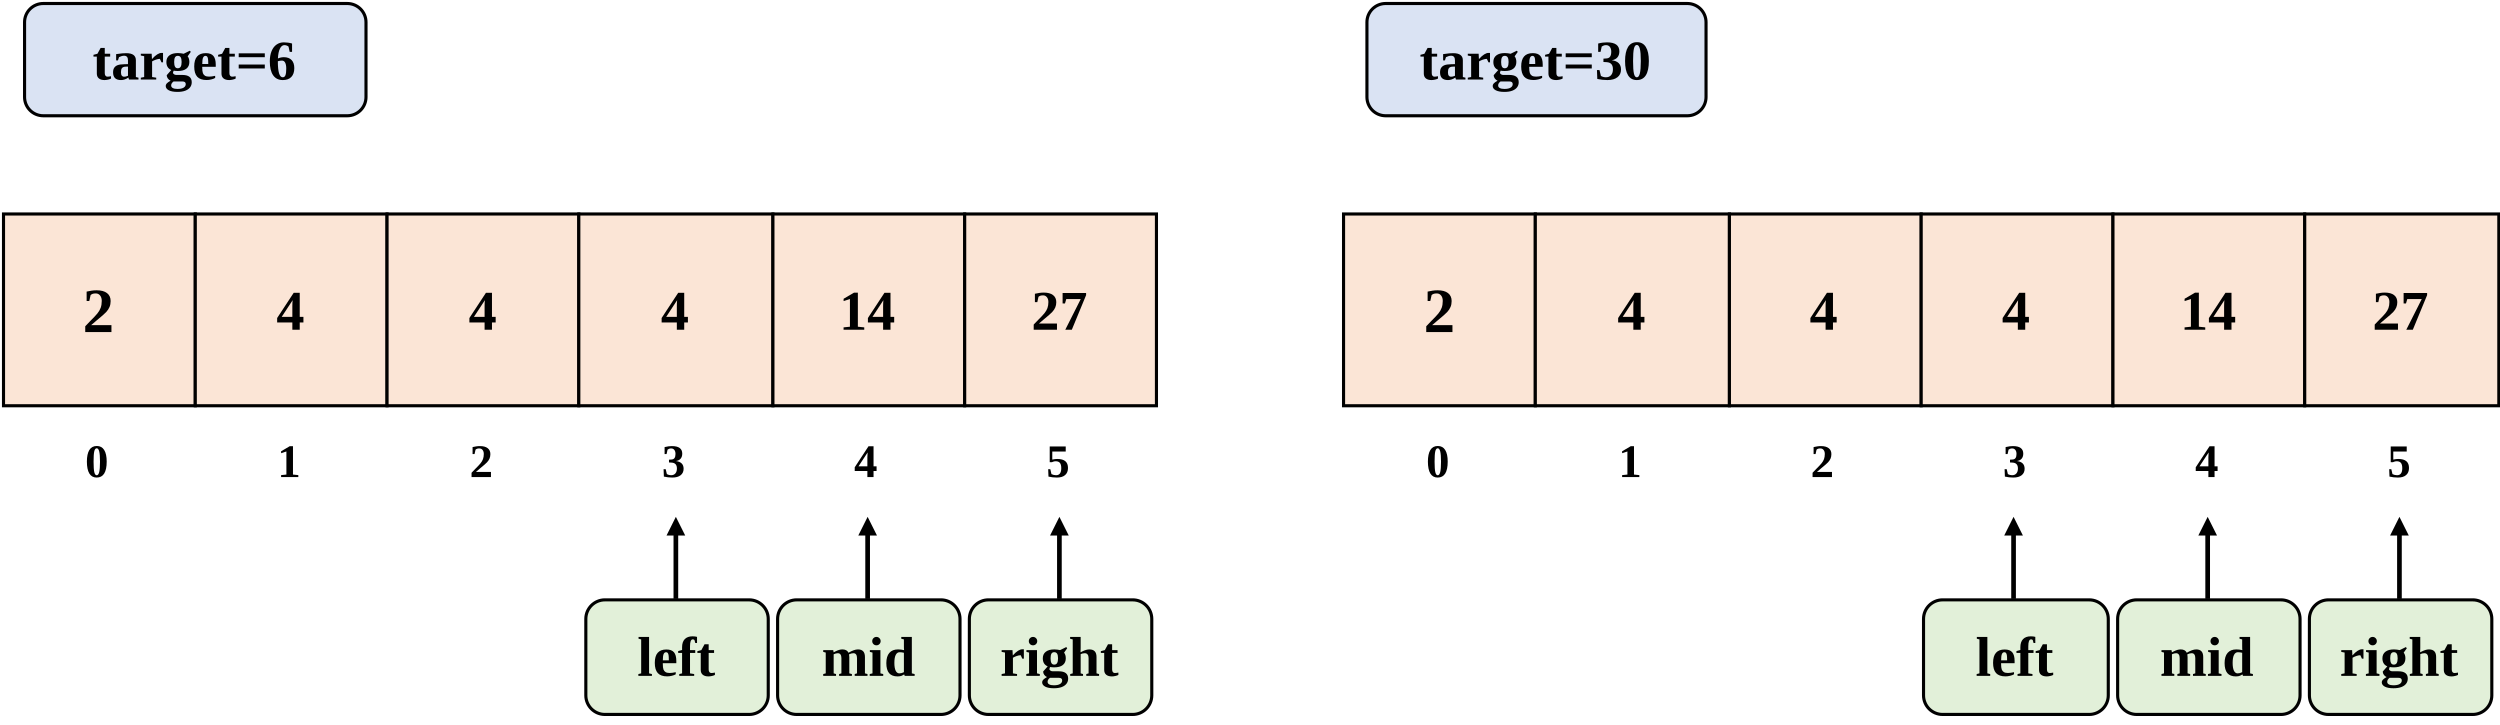
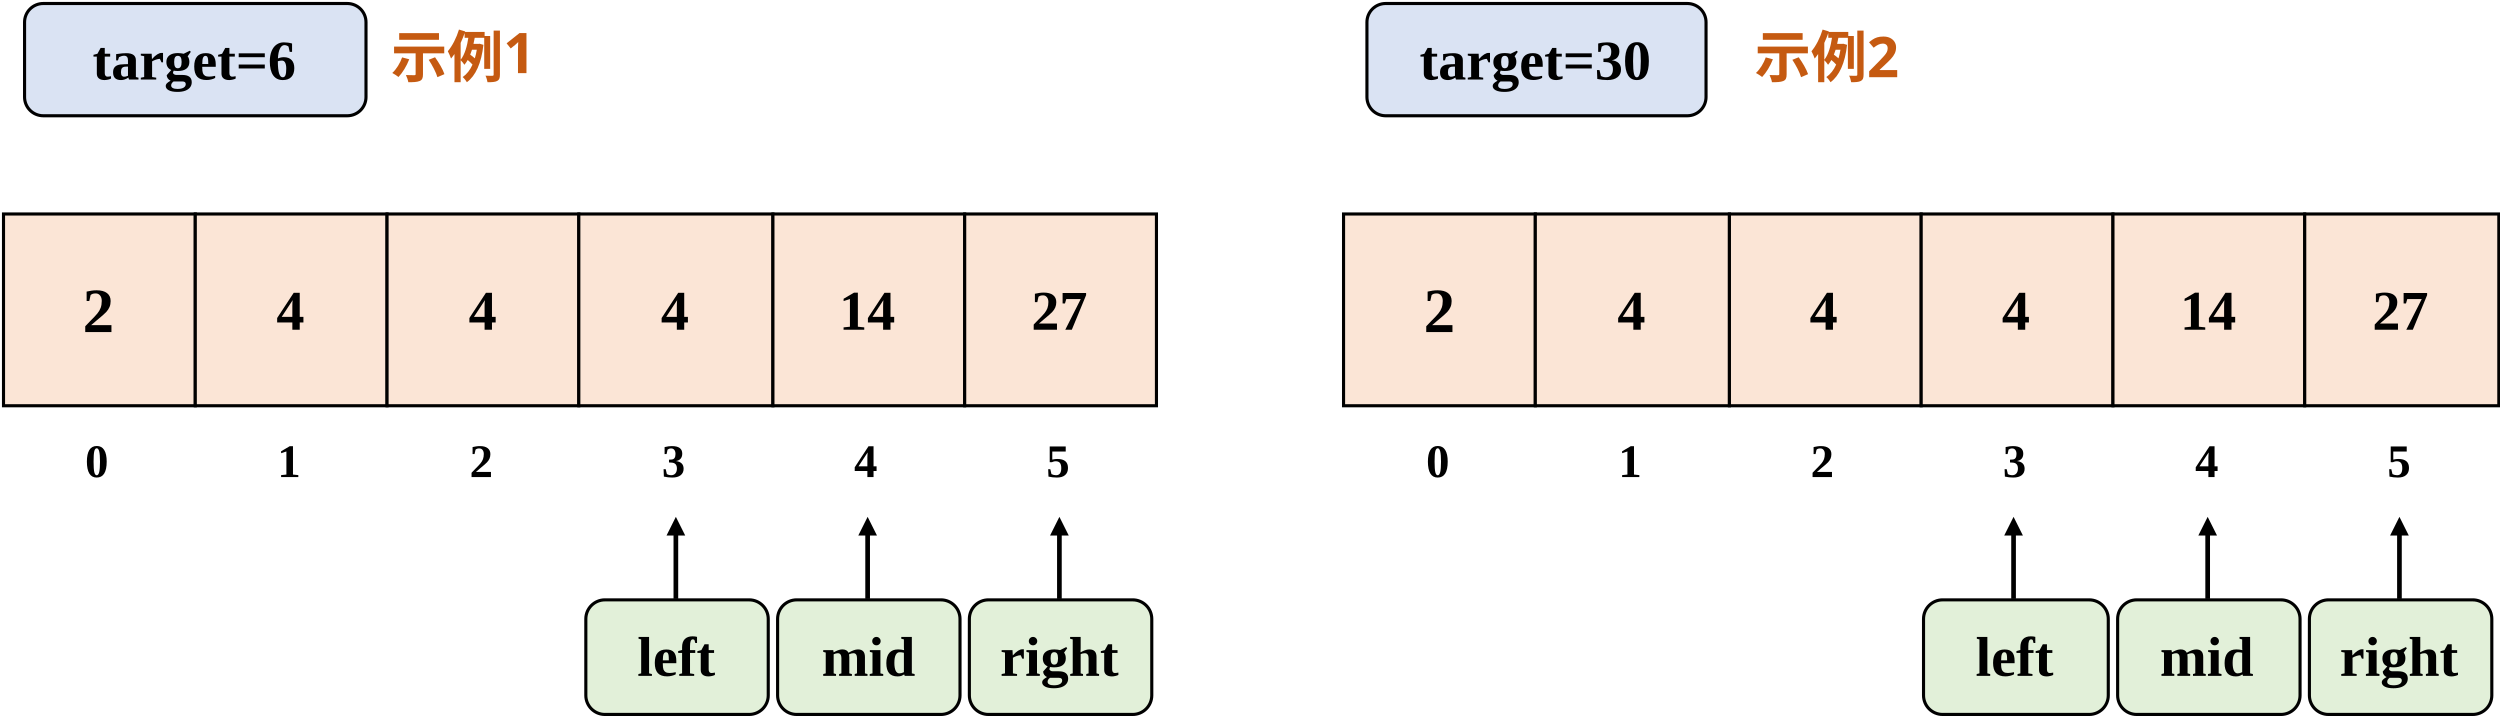
<svg xmlns="http://www.w3.org/2000/svg" width="1069" height="310" overflow="hidden">
  <defs>
    <clipPath id="clip0">
      <rect x="98" y="196" width="1069" height="310" />
    </clipPath>
  </defs>
  <g clip-path="url(#clip0)" transform="translate(-98 -196)">
    <rect x="99.5" y="287.5" width="82" height="82" stroke="#000000" stroke-width="1.333" stroke-miterlimit="8" fill="#FBE5D6" />
    <text font-family="Times New Roman,Times New Roman_MSFontService,sans-serif" font-weight="700" font-size="27" transform="translate(133.309 338)">2</text>
    <rect x="181.5" y="287.5" width="82" height="82" stroke="#000000" stroke-width="1.333" stroke-miterlimit="8" fill="#FBE5D6" />
    <text font-family="Times New Roman,Times New Roman_MSFontService,sans-serif" font-weight="700" font-size="24" transform="translate(216.18 337)">4</text>
    <rect x="263.5" y="287.5" width="82" height="82" stroke="#000000" stroke-width="1.333" stroke-miterlimit="8" fill="#FBE5D6" />
    <text font-family="Times New Roman,Times New Roman_MSFontService,sans-serif" font-weight="700" font-size="24" transform="translate(298.383 337)">4</text>
    <rect x="345.5" y="287.5" width="83" height="82" stroke="#000000" stroke-width="1.333" stroke-miterlimit="8" fill="#FBE5D6" />
    <text font-family="Times New Roman,Times New Roman_MSFontService,sans-serif" font-weight="700" font-size="24" transform="translate(380.587 337)">4</text>
    <rect x="428.5" y="287.5" width="82" height="82" stroke="#000000" stroke-width="1.333" stroke-miterlimit="8" fill="#FBE5D6" />
    <text font-family="Times New Roman,Times New Roman_MSFontService,sans-serif" font-weight="700" font-size="24" transform="translate(456.79 337)">14</text>
    <rect x="510.5" y="287.5" width="82" height="82" stroke="#000000" stroke-width="1.333" stroke-miterlimit="8" fill="#FBE5D6" />
    <text font-family="Times New Roman,Times New Roman_MSFontService,sans-serif" font-weight="700" font-size="24" transform="translate(538.994 337)">27</text>
    <path d="M348.5 460.667C348.5 456.156 352.156 452.5 356.667 452.5L418.333 452.5C422.844 452.5 426.5 456.156 426.5 460.667L426.5 493.333C426.5 497.844 422.844 501.5 418.333 501.5L356.667 501.5C352.156 501.5 348.5 497.844 348.5 493.333Z" stroke="#000000" stroke-width="1.333" stroke-miterlimit="8" fill="#E2F0D9" fill-rule="evenodd" />
    <text font-family="Times New Roman,Times New Roman_MSFontService,sans-serif" font-weight="700" font-size="24" transform="translate(370.495 485)">left</text>
    <path d="M1-2.99398e-06 1 28.399-1 28.399-1 2.99398e-06ZM4 27.066 0 35.066-4 27.066Z" transform="matrix(1 0 0 -1 387 452.066)" />
    <path d="M512.5 460.667C512.5 456.156 516.156 452.5 520.667 452.5L582.333 452.5C586.844 452.5 590.5 456.156 590.5 460.667L590.5 493.333C590.5 497.844 586.844 501.5 582.333 501.5L520.667 501.5C516.156 501.5 512.5 497.844 512.5 493.333Z" stroke="#000000" stroke-width="1.333" stroke-miterlimit="8" fill="#E2F0D9" fill-rule="evenodd" />
    <text font-family="Times New Roman,Times New Roman_MSFontService,sans-serif" font-weight="700" font-size="24" transform="translate(525.66 485)">right</text>
    <path d="M1-2.99398e-06 1 28.399-1 28.399-1 2.99398e-06ZM4 27.066 0 35.066-4 27.066Z" transform="matrix(1 0 0 -1 551 452.066)" />
    <text font-family="Times New Roman,Times New Roman_MSFontService,sans-serif" font-weight="700" font-size="20" transform="translate(134.387 400)">0<tspan font-size="20" x="82.204" y="0">1</tspan>
      <tspan font-size="20" x="164.407" y="0">2</tspan>
      <tspan font-size="20" x="246.611" y="0">3</tspan>
      <tspan font-size="20" x="328.814" y="0">4</tspan>
      <tspan font-size="20" x="411.018" y="0">5</tspan>
    </text>
    <path d="M430.5 460.667C430.5 456.156 434.156 452.5 438.667 452.5L500.333 452.5C504.844 452.5 508.5 456.156 508.5 460.667L508.5 493.333C508.5 497.844 504.844 501.5 500.333 501.5L438.667 501.5C434.156 501.5 430.5 497.844 430.5 493.333Z" stroke="#000000" stroke-width="1.333" stroke-miterlimit="8" fill="#E2F0D9" fill-rule="evenodd" />
    <text font-family="Times New Roman,Times New Roman_MSFontService,sans-serif" font-weight="700" font-size="24" transform="translate(449.365 485)">mid</text>
    <path d="M1-2.99398e-06 1 28.399-1 28.399-1 2.99398e-06ZM4 27.066 0 35.066-4 27.066Z" transform="matrix(1 0 0 -1 469 452.066)" />
    <path d="M108.5 205.5C108.5 201.082 112.082 197.5 116.5 197.5L246.5 197.5C250.918 197.5 254.5 201.082 254.5 205.5L254.5 237.5C254.5 241.918 250.918 245.5 246.5 245.5L116.5 245.5C112.082 245.5 108.5 241.918 108.5 237.5Z" stroke="#000000" stroke-width="1.333" stroke-miterlimit="8" fill="#DAE3F3" fill-rule="evenodd" />
    <text font-family="Times New Roman,Times New Roman_MSFontService,sans-serif" font-weight="700" font-size="24" transform="translate(137.578 230)">target=6</text>
    <rect x="672.5" y="287.5" width="82" height="82" stroke="#000000" stroke-width="1.333" stroke-miterlimit="8" fill="#FBE5D6" />
    <text font-family="Times New Roman,Times New Roman_MSFontService,sans-serif" font-weight="700" font-size="27" transform="translate(706.722 338)">2</text>
    <rect x="754.5" y="287.5" width="83" height="82" stroke="#000000" stroke-width="1.333" stroke-miterlimit="8" fill="#FBE5D6" />
    <text font-family="Times New Roman,Times New Roman_MSFontService,sans-serif" font-weight="700" font-size="24" transform="translate(789.592 337)">4</text>
    <rect x="837.5" y="287.5" width="82" height="82" stroke="#000000" stroke-width="1.333" stroke-miterlimit="8" fill="#FBE5D6" />
    <text font-family="Times New Roman,Times New Roman_MSFontService,sans-serif" font-weight="700" font-size="24" transform="translate(871.796 337)">4</text>
    <rect x="919.5" y="287.5" width="82" height="82" stroke="#000000" stroke-width="1.333" stroke-miterlimit="8" fill="#FBE5D6" />
    <text font-family="Times New Roman,Times New Roman_MSFontService,sans-serif" font-weight="700" font-size="24" transform="translate(954 337)">4</text>
    <rect x="1001.5" y="287.5" width="82" height="82" stroke="#000000" stroke-width="1.333" stroke-miterlimit="8" fill="#FBE5D6" />
    <text font-family="Times New Roman,Times New Roman_MSFontService,sans-serif" font-weight="700" font-size="24" transform="translate(1030.2 337)">14</text>
    <rect x="1083.5" y="287.5" width="83" height="82" stroke="#000000" stroke-width="1.333" stroke-miterlimit="8" fill="#FBE5D6" />
    <text font-family="Times New Roman,Times New Roman_MSFontService,sans-serif" font-weight="700" font-size="24" transform="translate(1112.41 337)">27<tspan font-size="20" x="-404.607" y="63">0</tspan>
      <tspan font-size="20" x="-322.403" y="63">1</tspan>
      <tspan font-size="20" x="-240.2" y="63">2</tspan>
      <tspan font-size="20" x="-157.996" y="63">3</tspan>
      <tspan font-size="20" x="-75.793" y="63">4</tspan>
      <tspan font-size="20" x="6.411" y="63">5</tspan>
    </text>
    <path d="M682.5 205.5C682.5 201.082 686.082 197.5 690.5 197.5L819.5 197.5C823.918 197.5 827.5 201.082 827.5 205.5L827.5 237.5C827.5 241.918 823.918 245.5 819.5 245.5L690.5 245.5C686.082 245.5 682.5 241.918 682.5 237.5Z" stroke="#000000" stroke-width="1.333" stroke-miterlimit="8" fill="#DAE3F3" fill-rule="evenodd" />
    <text font-family="Times New Roman,Times New Roman_MSFontService,sans-serif" font-weight="700" font-size="24" transform="translate(704.991 230)">target=30</text>
    <path d="M920.5 460.667C920.5 456.156 924.156 452.5 928.667 452.5L991.333 452.5C995.844 452.5 999.5 456.156 999.5 460.667L999.5 493.333C999.5 497.844 995.844 501.5 991.333 501.5L928.667 501.5C924.156 501.5 920.5 497.844 920.5 493.333Z" stroke="#000000" stroke-width="1.333" stroke-miterlimit="8" fill="#E2F0D9" fill-rule="evenodd" />
    <text font-family="Times New Roman,Times New Roman_MSFontService,sans-serif" font-weight="700" font-size="24" transform="translate(942.744 485)">left</text>
    <path d="M1-2.99398e-06 1 28.399-1 28.399-1 2.99398e-06ZM4 27.066 0 35.066-4 27.066Z" transform="matrix(1 0 0 -1 959 452.066)" />
    <path d="M1085.5 460.667C1085.5 456.156 1089.16 452.5 1093.67 452.5L1155.33 452.5C1159.84 452.5 1163.5 456.156 1163.5 460.667L1163.5 493.333C1163.5 497.844 1159.84 501.5 1155.33 501.5L1093.67 501.5C1089.16 501.5 1085.5 497.844 1085.5 493.333Z" stroke="#000000" stroke-width="1.333" stroke-miterlimit="8" fill="#E2F0D9" fill-rule="evenodd" />
    <text font-family="Times New Roman,Times New Roman_MSFontService,sans-serif" font-weight="700" font-size="24" transform="translate(1098.48 485)">right</text>
    <path d="M1-2.99398e-06 1 28.399-1 28.399-1 2.99398e-06ZM4 27.066 0 35.066-4 27.066Z" transform="matrix(1 0 0 -1 1124 452.066)" />
    <path d="M1003.5 460.667C1003.5 456.156 1007.16 452.5 1011.67 452.5L1073.33 452.5C1077.84 452.5 1081.5 456.156 1081.5 460.667L1081.5 493.333C1081.5 497.844 1077.84 501.5 1073.33 501.5L1011.67 501.5C1007.16 501.5 1003.5 497.844 1003.5 493.333Z" stroke="#000000" stroke-width="1.333" stroke-miterlimit="8" fill="#E2F0D9" fill-rule="evenodd" />
    <text font-family="Times New Roman,Times New Roman_MSFontService,sans-serif" font-weight="700" font-size="24" transform="translate(1021.61 485)">mid</text>
    <path d="M1-2.99398e-06 1 28.399-1 28.399-1 2.99398e-06ZM4 27.066 0 35.066-4 27.066Z" transform="matrix(1 0 0 -1 1042 452.066)" />
+     <text fill="#C55A11" font-family="DengXian,DengXian_MSFontService,sans-serif" font-weight="700" font-size="24" transform="translate(265.208 229)">示例1<tspan font-size="24" x="583.099" y="0">示例</tspan>2</text>
  </g>
</svg>
